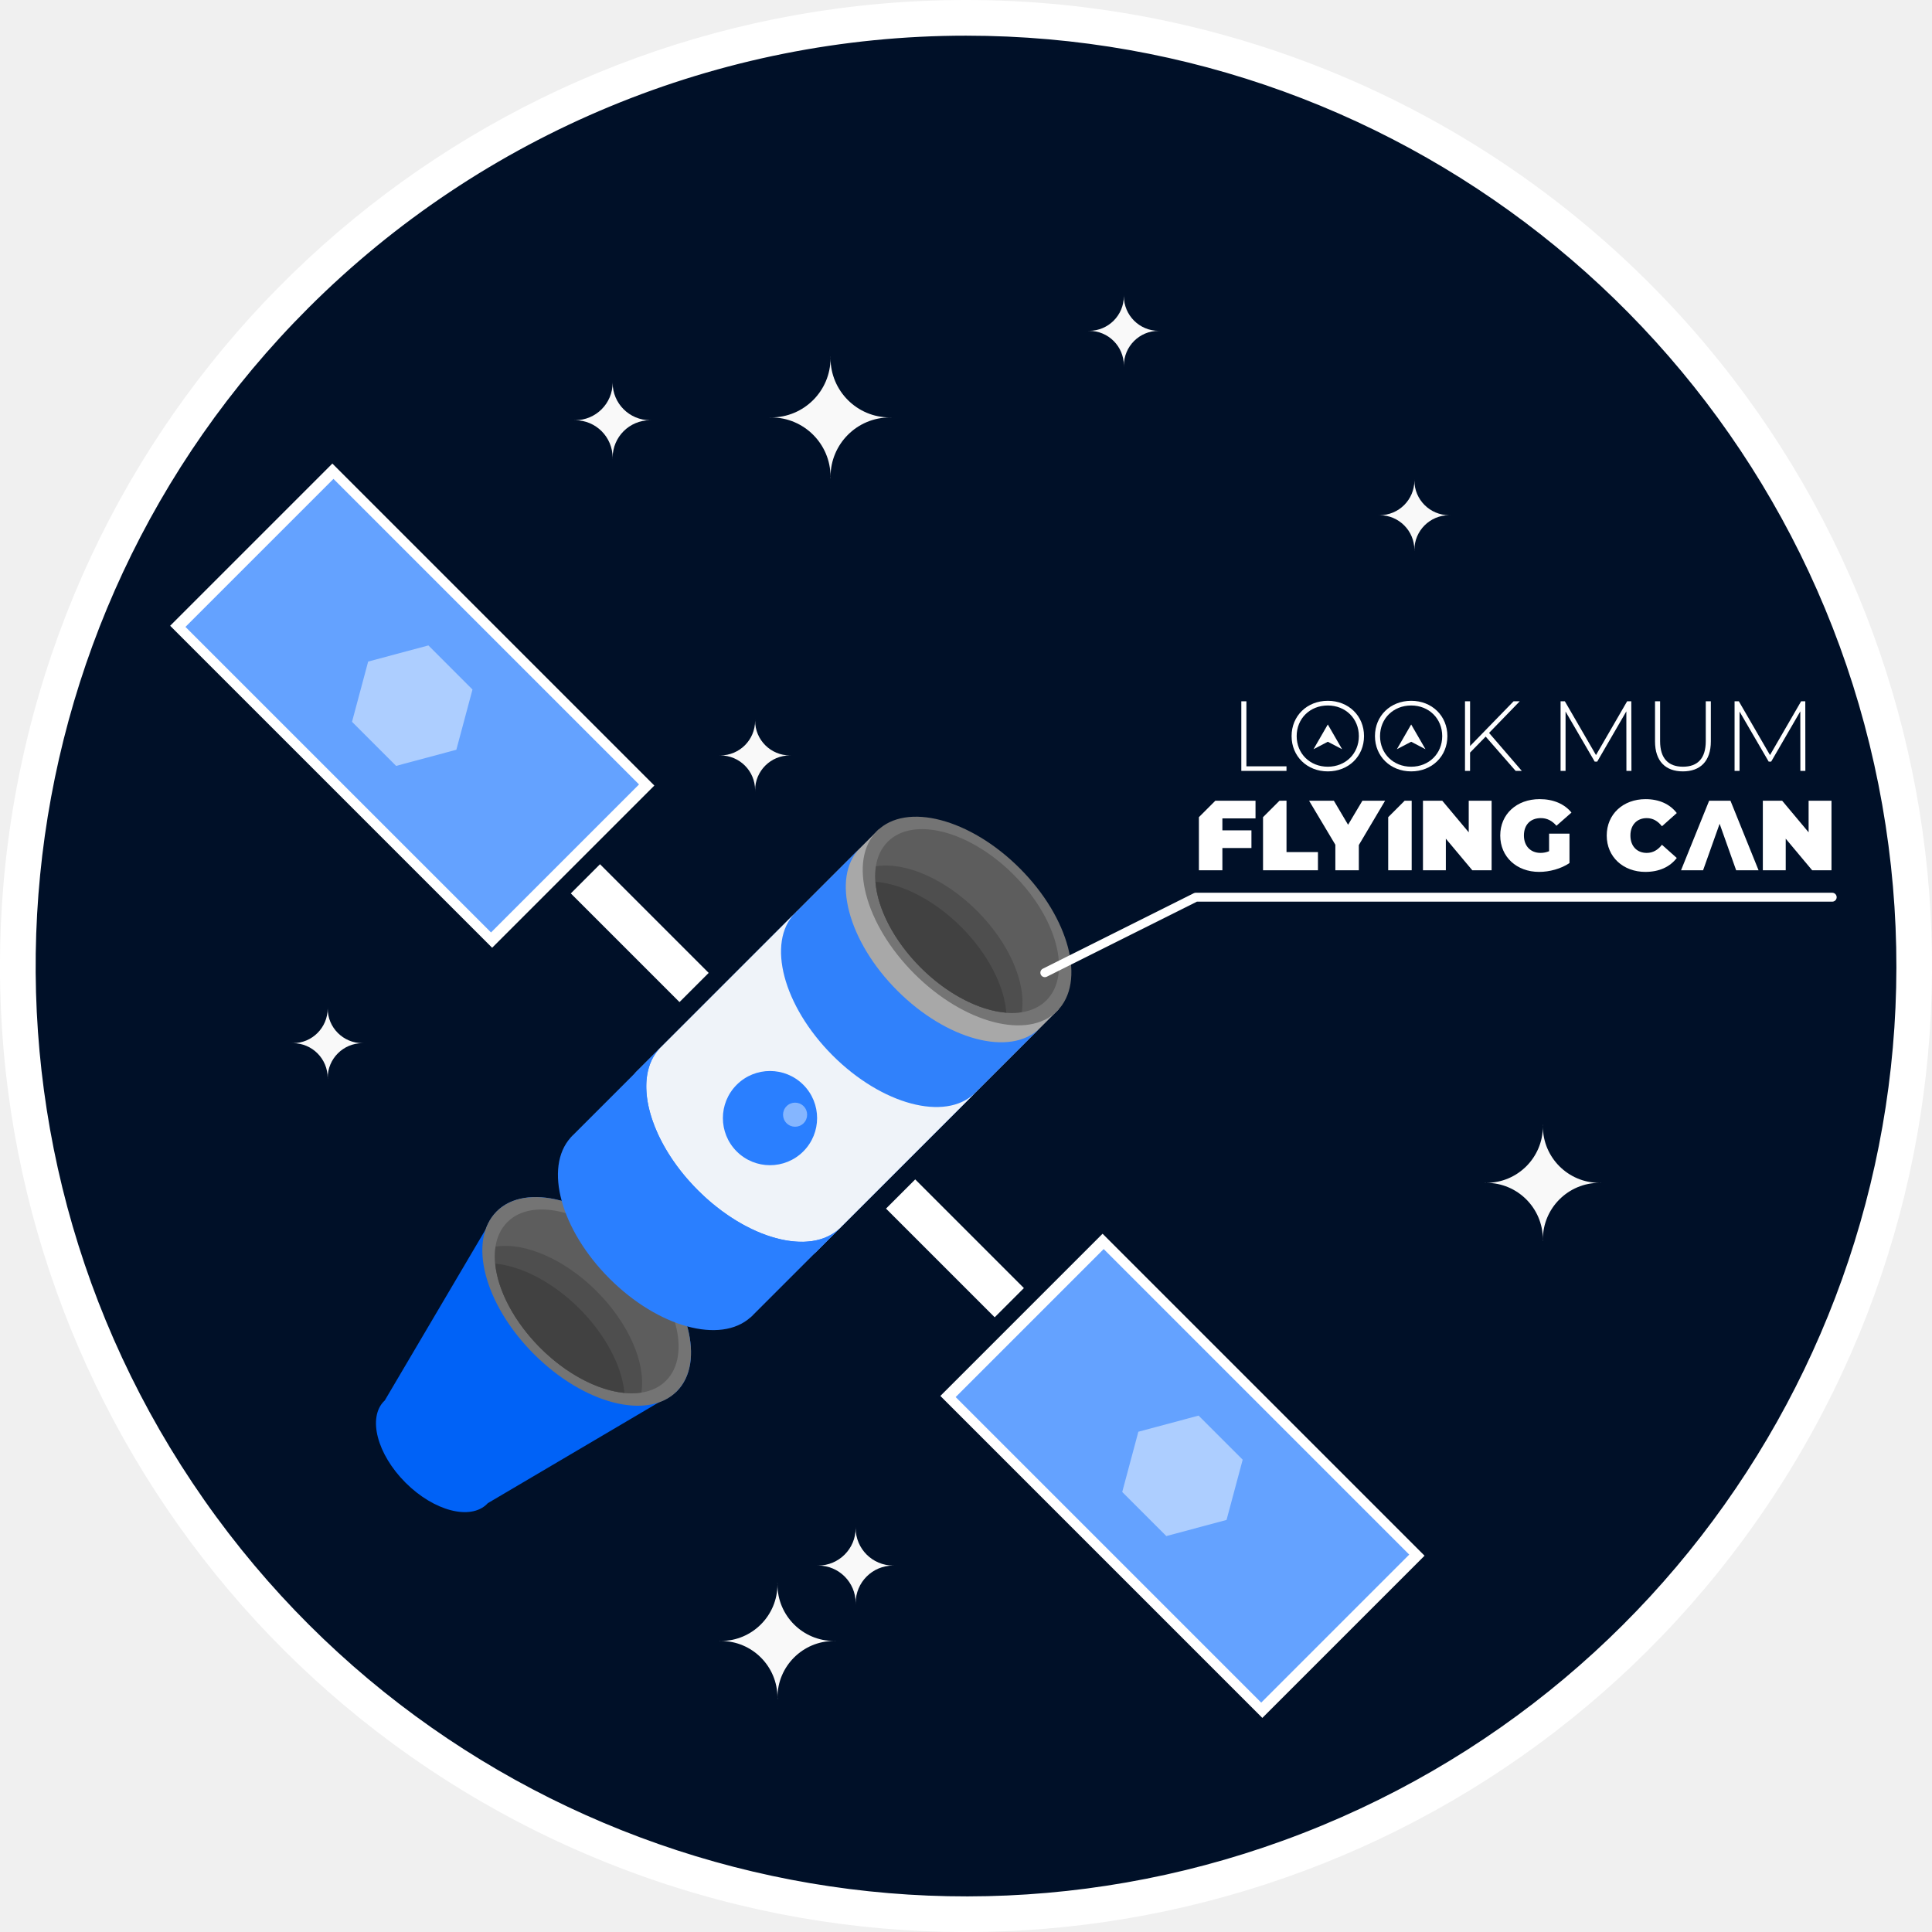
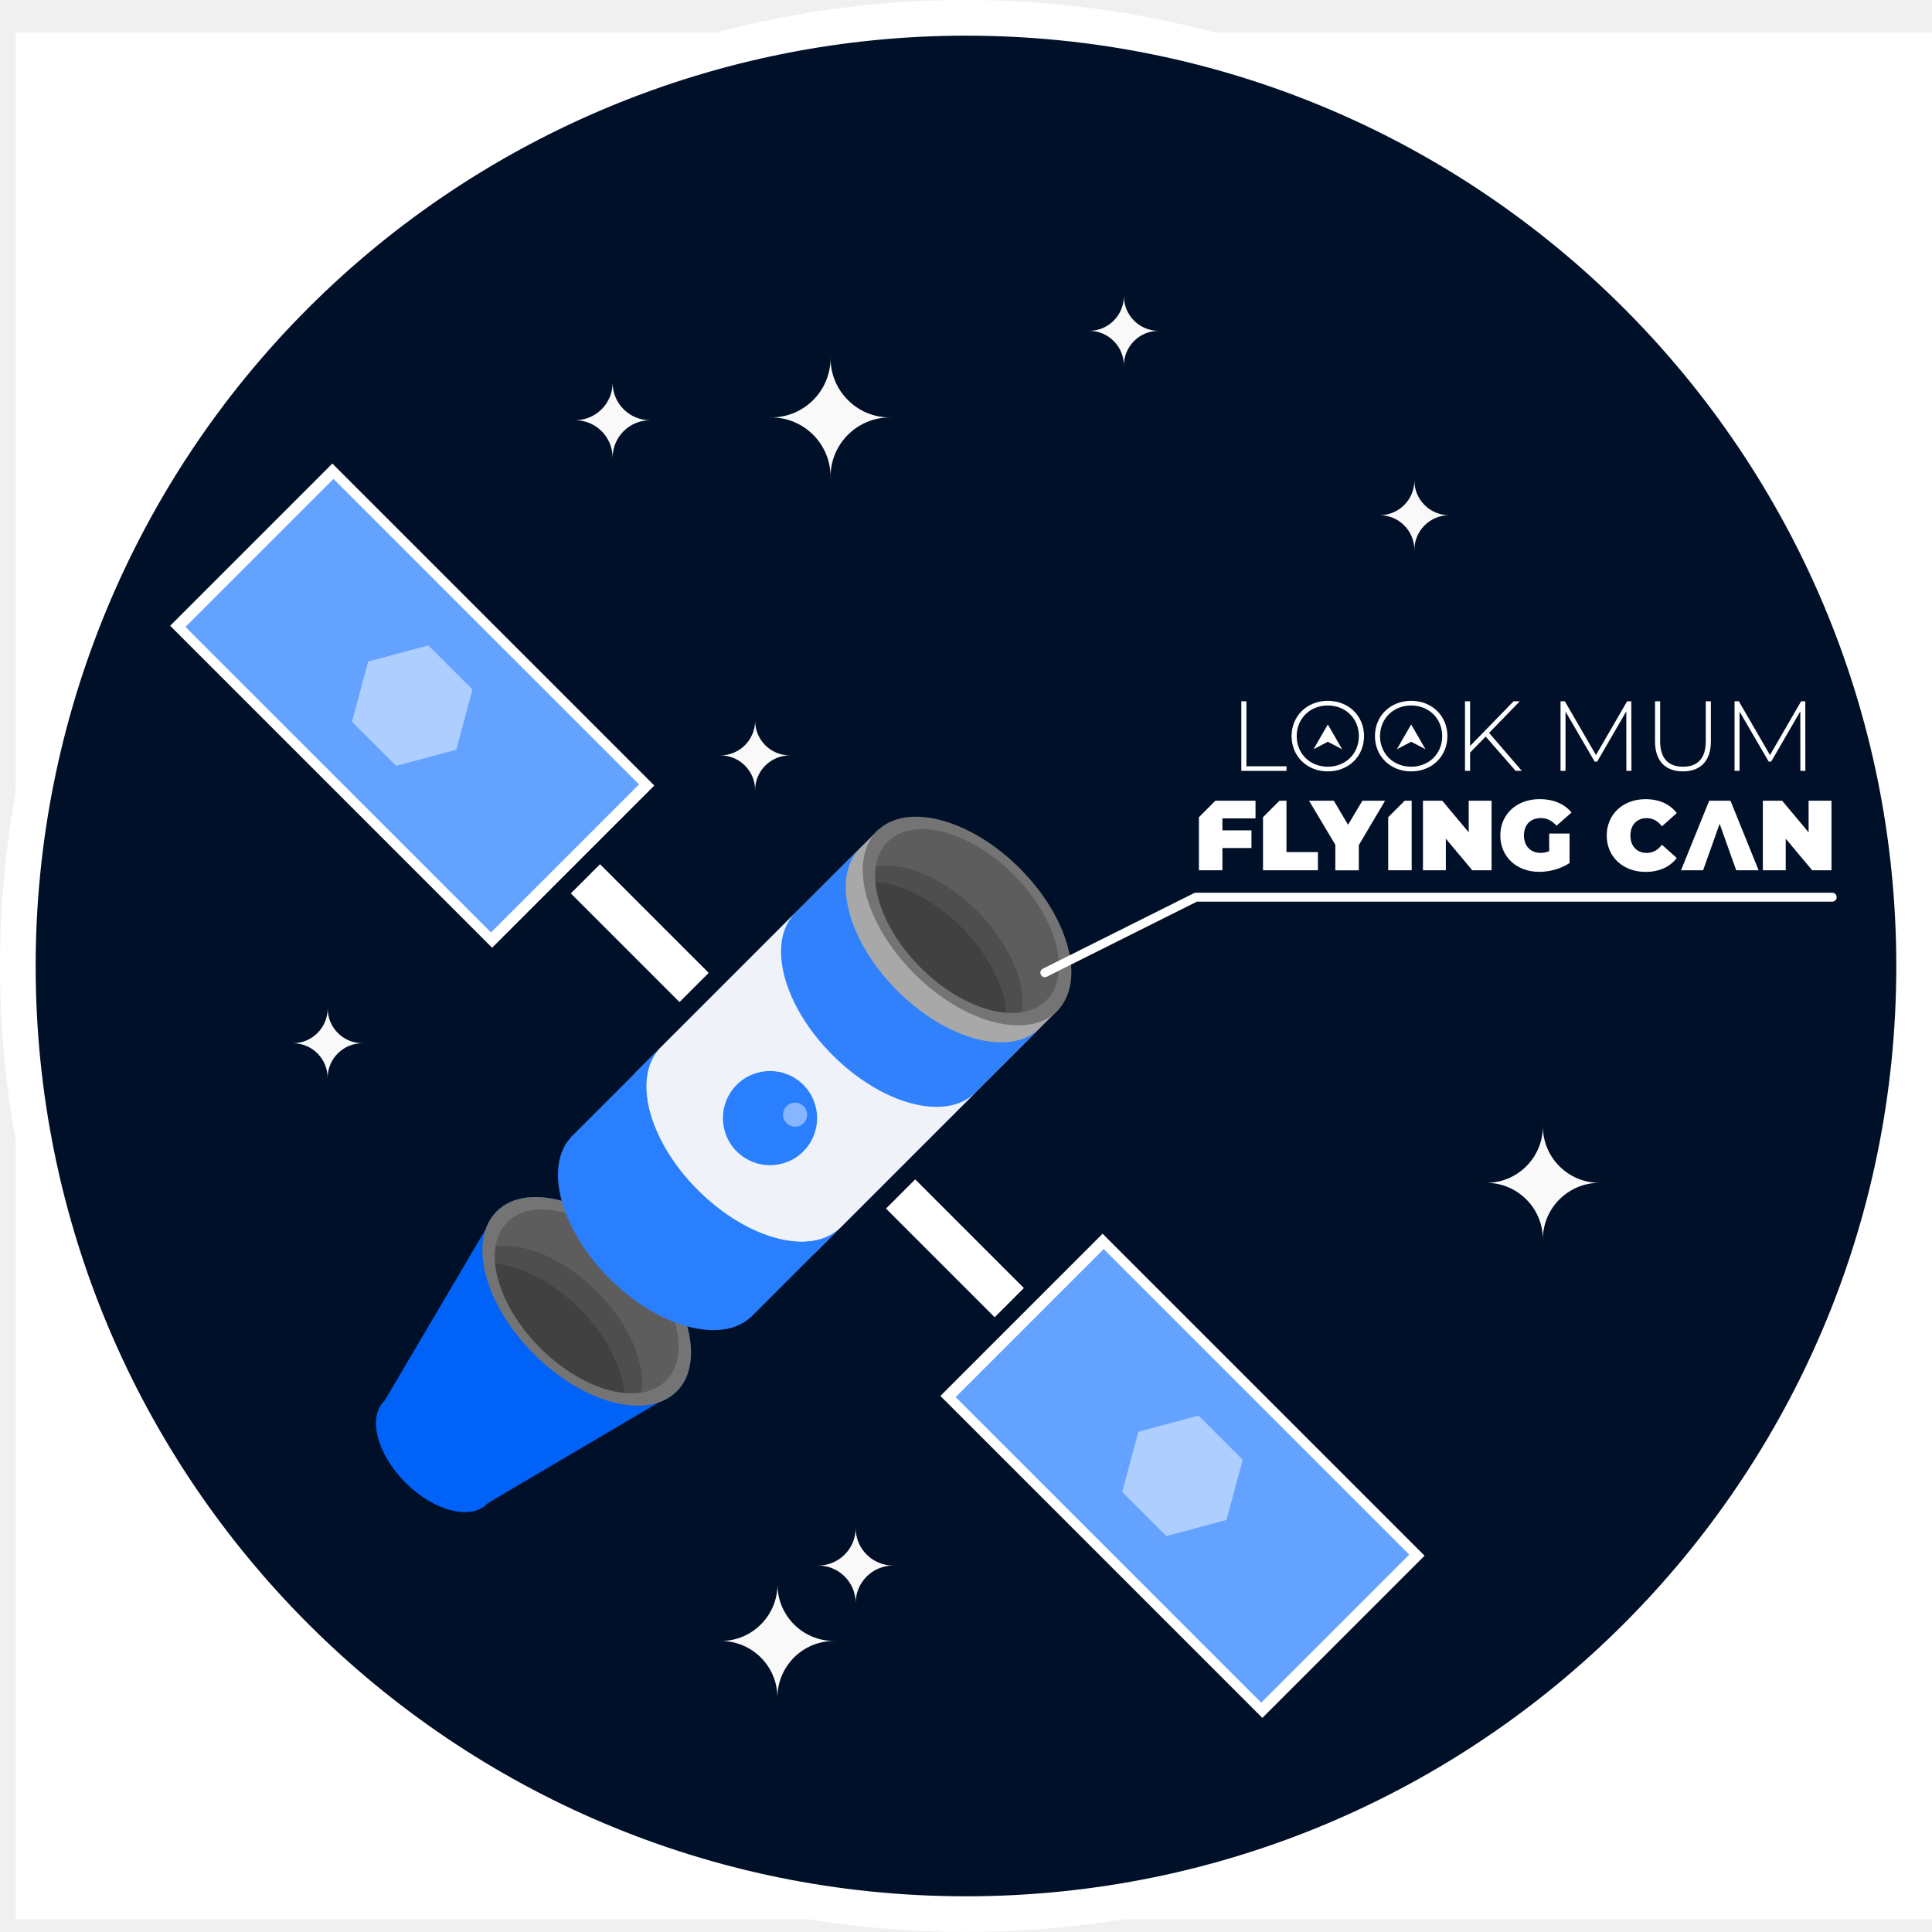
- <svg xmlns="http://www.w3.org/2000/svg" viewBox="0 0 4096 4095.86">
-   <defs>
-     <style>.cls-1{fill:#001028;}.cls-2{fill:#fff;}.cls-11,.cls-3{fill:#f9f9f9;}.cls-4{fill:#0062f7;}.cls-5{fill:#747474;}.cls-6{fill:#5d5d5d;}.cls-7{fill:#4e4e4e;}.cls-8{fill:#414141;}.cls-9{fill:#a8a8a8;}.cls-10,.cls-12{fill:#2a7fff;}.cls-10,.cls-11{fill-opacity:0.95;}.cls-13{fill:#85b6ff;}.cls-14{fill:#64a2ff;}.cls-15{fill:#adceff;}</style>
-   </defs>
-   <g id="Warstwa_2" data-name="Warstwa 2">
-     <g id="svg1356">
-       <g id="layer1">
-         <g id="g2261">
-           <g id="background">
-             <path id="ellipse1237" class="cls-1" d="M4058.19,2047.93C4058.19,3158.08,3158.2,4058,2048,4058h0c-1110.2,0-2010.19-900-2010.19-2010.12S937.81,37.81,2048,37.81s2010.19,900,2010.19,2010.12Z" />
-             <path id="ellipse2187" class="cls-2" d="M2048,0A2047.95,2047.95,0,1,0,3496.16,599.82,2048.07,2048.07,0,0,0,2048,0Zm0,75.62A1972.35,1972.35,0,1,1,653.32,653.3,1972.38,1972.38,0,0,1,2048,75.62Z" />
-           </g>
-           <g id="stars">
-             <path id="path1318" class="cls-3" d="M3270.9,2384.78q.09,1.5.15,3,0-1.51.07-3Zm.15,3a119.93,119.93,0,0,1-119.93,119.93h0A119.93,119.93,0,0,1,3271,2627.65,119.93,119.93,0,0,1,3391,2507.72,119.93,119.93,0,0,1,3271,2387.79ZM3391,2507.72q1.51,0,3,.11v-.26q-1.51.09-3,.15ZM3271,2627.65q0,1.51-.07,3h.29q-.09-1.51-.14-3Zm-119.93-119.93q-1.51,0-3-.11v.26q1.51-.09,3-.15Z" />
-             <path id="path1320" class="cls-3" d="M1648.12,3356q.09,1.5.14,3,0-1.51.07-3Zm.14,3A119.93,119.93,0,0,1,1528.33,3479h0a119.93,119.93,0,0,1,119.93,119.93A119.93,119.93,0,0,1,1768.19,3479a119.93,119.93,0,0,1-119.92-119.93ZM1768.19,3479q1.51,0,3,.11v-.26q-1.51.09-3,.15Zm-119.92,119.93q0,1.51-.07,3h.29q-.09-1.51-.14-3ZM1528.33,3479q-1.51,0-3-.11v.26q1.51-.09,3-.15Z" />
-             <path id="path1322" class="cls-3" d="M1814,3237.6q0,1,.07,2,0-1,0-2Zm.07,2a79.49,79.49,0,0,1-79.49,79.49h0a79.49,79.49,0,0,1,79.49,79.49,79.49,79.49,0,0,1,79.48-79.49,79.49,79.49,0,0,1-79.48-79.49Zm79.48,79.49,2,.07V3319l-2,.1Zm-79.47,79.49q0,1,0,2h.14q0-1-.07-2Zm-79.48-79.49-2-.07v.17l2-.1Z" />
-             <path id="path1324" class="cls-3" d="M1298.75,809.43q0,1,.07,2,0-1,0-2Zm.07,2a79.49,79.49,0,0,1-79.48,79.49,79.49,79.49,0,0,1,79.48,79.49,79.49,79.49,0,0,1,79.49-79.49,79.49,79.49,0,0,1-79.49-79.49h0Zm79.49,79.49,2,.07v-.17l-2,.1Zm-79.47,79.49q0,1,0,2h.14q0-1-.07-2Zm-79.49-79.49-2-.07V891l2-.1Z" />
-             <path id="path1326" class="cls-3" d="M1760.65,756.13q.09,1.58.14,3.16,0-1.58.07-3.16Zm.14,3.16A125.71,125.71,0,0,1,1635.09,885h0a125.71,125.71,0,0,1,125.71,125.7h0A125.71,125.71,0,0,1,1886.49,885a125.71,125.71,0,0,1-125.7-125.7ZM1886.49,885q1.58,0,3.16.11v-.27Q1888.07,884.93,1886.49,885Zm-125.69,125.7q0,1.58-.07,3.16h.29q-.09-1.58-.14-3.16ZM1635.1,885q-1.58,0-3.16-.11v.27Q1633.52,885.05,1635.1,885Z" />
-             <path id="path1328" class="cls-3" d="M2382.6,625.84q0,.92.07,1.85,0-.93,0-1.85Zm.07,1.85A73.71,73.71,0,0,1,2309,701.4a73.71,73.71,0,0,1,73.7,73.7,73.71,73.71,0,0,1,73.71-73.7h0a73.71,73.71,0,0,1-73.71-73.7Zm73.71,73.71,1.85.06v-.16l-1.85.09Zm-73.69,73.7q0,.93,0,1.85h.15q0-.93-.07-1.85ZM2309,701.4l-1.85-.06v.16l1.85-.09Z" />
-             <path id="path1330" class="cls-3" d="M1600.82,1526q0,.92.07,1.85,0-.93,0-1.85Zm.07,1.85a73.71,73.71,0,0,1-73.7,73.71,73.71,73.71,0,0,1,73.7,73.7,73.71,73.71,0,0,1,73.71-73.7h0a73.71,73.71,0,0,1-73.71-73.7Zm73.71,73.71,1.85.06v-.16l-1.85.09Zm-73.7,73.7q0,.93,0,1.85h.14q0-.93-.07-1.85Zm-73.7-73.7-1.85-.06v.16l1.85-.09Z" />
-             <path id="path1332" class="cls-3" d="M694.66,2136q0,.92.07,1.85,0-.92,0-1.85Zm.07,1.85A73.71,73.71,0,0,1,621,2211.6a73.71,73.71,0,0,1,73.7,73.7,73.71,73.71,0,0,1,73.71-73.7h0a73.71,73.71,0,0,1-73.71-73.7Zm73.71,73.71,1.85.06v-.16l-1.85.09Zm-73.7,73.7q0,.93,0,1.85h.14q0-.93-.07-1.85ZM621,2211.6l-1.85-.06v.16l1.85-.09Z" />
-             <path id="path1334" class="cls-3" d="M2998.55,1016.72q0,.92.07,1.85,0-.93,0-1.85Zm.07,1.85a73.71,73.71,0,0,1-73.7,73.7,73.71,73.71,0,0,1,73.7,73.7,73.71,73.71,0,0,1,73.71-73.7h0a73.71,73.71,0,0,1-73.71-73.7Zm73.71,73.7,1.85.06v-.16l-1.85.09Zm-73.7,73.7q0,.93,0,1.85h.15q0-.93-.07-1.85Zm-73.7-73.7-1.86-.06v.16l1.86-.09Z" />
-           </g>
-           <g id="satellite">
-             <path id="path1239" class="cls-4" d="M1434.63,2949.84c61.7-61.7,26.3-197.13-79.06-302.49h0c-105.36-105.36-240.8-140.76-302.5-79.06h0q-1.28,1.39-2.51,2.83l-.07-.12-.43.68a99.11,99.11,0,0,0-20.1,34.08L815.84,2968.93l.07.09q-.75.62-1.48,1.26c-35.28,35.28-15,112.72,45.21,173h0c60.25,60.25,137.69,80.49,173,45.21h0q.65-.72,1.27-1.46v0l364.24-214.73a99.07,99.07,0,0,0,32.44-19.12l1.27-.75-.14-.18q1.48-1.19,2.9-2.44Z" />
-             <path id="ellipse1241" class="cls-5" d="M1355.57,2647.34c105.41,105.41,140.83,240.9,79.1,302.62s-197.22,26.31-302.63-79.09h0c-105.41-105.41-140.82-240.9-79.1-302.62h0C1114.66,2506.52,1250.16,2541.93,1355.57,2647.34Z" />
-             <path id="ellipse1243" class="cls-6" d="M1342.27,2660.64c92.87,92.87,124.07,212.23,69.69,266.61s-173.75,23.18-266.62-69.68h0c-92.87-92.87-124.07-212.23-69.69-266.61h0C1130,2536.57,1249.4,2567.77,1342.27,2660.64Z" />
-             <path id="path1245" class="cls-7" d="M1050.74,2642.95c-10,62.67,27.2,147.16,94.59,214.63s151.72,104.64,214.43,94.81c10-62.68-27.21-147.16-94.59-214.64S1113.45,2633.12,1050.74,2642.95Z" />
-             <path id="path1247" class="cls-8" d="M1228.48,2774.43C1174,2720,1107.46,2684.5,1050,2679c5.42,57.48,41,124,95.35,178.53s121,89.93,178.51,95.38c-5.42-57.48-41-124-95.35-178.53Z" />
-             <path id="path1249" class="cls-9" d="M1350.42,2270.78q-.66.74-1.3,1.49l-2,1.94.14.12c-57.28,63.46-20.86,195.9,82.24,299.07s235.56,139.42,299,82.16l.14.2,2.35-2.34,1.09-.91q.67-.75,1.33-1.51l510.9-510.89L1862.8,1758.56l-511.33,511.31-1.08.9Z" />
-             <path id="ellipse1251" class="cls-5" d="M2162,1840.91c105.41,105.41,140.83,240.9,79.1,302.62s-197.22,26.31-302.63-79.09-140.83-240.9-79.1-302.62S2056.61,1735.5,2162,1840.91Z" />
-             <path id="ellipse1253" class="cls-6" d="M2148.73,1854.21c92.87,92.87,124.07,212.23,69.69,266.62h0c-54.38,54.38-173.75,23.18-266.62-69.68h0c-92.87-92.87-124.07-212.23-69.69-266.61h0c54.38-54.38,173.75-23.18,266.62,69.68Z" />
-             <path id="path1255" class="cls-7" d="M1857.2,1836.51c-10,62.68,27.21,147.16,94.59,214.64s151.71,104.63,214.41,94.81c10-62.68-27.21-147.16-94.59-214.64S1919.91,1826.69,1857.2,1836.51Z" />
-             <path id="path1257" class="cls-10" d="M1826.73,1794.66l-2.17,2.16q1.15-1,2.34-2Zm381.45,381.44q-.79.93-1.61,1.83l1.72-1.72Zm-385.59-377.3L1351.5,2269.87l-1.09.9h0q-.66.74-1.3,1.49l-1.95,1.94.07.12c-57.28,63.46-20.86,195.9,82.24,299.07s235.56,139.42,299,82.16l.14.2,2.35-2.34,1.1-.91q.67-.75,1.33-1.51l470.21-470.2c-62.49,59.8-196.66,24-301.11-80.44-104.7-104.74-140.4-239.3-80-301.55Z" />
-             <path id="path1259" class="cls-11" d="M1689.43,1932l-2.15,2.16q1.15-1,2.33-2Zm381.46,381.44q-.79.93-1.61,1.83l1.72-1.72Zm-385.6-377.3-281.56,281.55.14.18c-.78.65-1.58,1.3-2.35,2l-2,2c-.51.48-.93,1-1.38,1.48h0c-.43.5-.91,1-1.36,1.5h0c-.43.5-.88,1-1.34,1.52h0a96.7,96.7,0,0,0-12.31,18.39h0c-.58,1.2-1.22,2.42-1.8,3.65a106.45,106.45,0,0,0-4.55,11.45q-1.33,3.94-2.38,8c-.72,2.73-1.31,5.51-1.84,8.34a15.34,15.34,0,0,1-.29,1.78,142.83,142.83,0,0,0-1.82,15.74,157.63,157.63,0,0,0,0,18.5h0c0,1.58.14,3.17.29,4.76h0l.43,4.81h0c.14,1.61.36,3.23.51,4.86h0c.58,4.88,1.42,9.83,2.4,14.84h0c.36,1.67.72,3.34,1.06,5h0c.36,1.68.78,3.37,1.17,5.06q2.48,10.15,5.9,20.55h0q2.59,7.79,5.68,15.68h0q3.11,7.88,6.73,15.83c.78,1.77,1.63,3.53,2.48,5.3h0c.87,1.77,1.71,3.54,2.6,5.31q2.64,5.31,5.52,10.63,5.76,10.63,12.39,21.25h0q3.33,5.3,6.87,10.58,1.76,2.64,3.59,5.27a437.77,437.77,0,0,0,28.17,36.34q6.6,7.65,13.66,15.14,4.7,5,9.62,9.9,7.33,7.34,14.87,14.23,10,9.18,20.33,17.53c10.28,8.35,20.74,16.08,31.28,23.15q13.15,8.84,26.45,16.31,2.65,1.49,5.31,2.93,8,4.31,15.89,8.11,10.59,5.07,21.08,9.22,5.25,2.08,10.46,3.91c1.74.61,3.46,1.21,5.2,1.78,3.45,1.15,6.89,2.21,10.31,3.2q7.69,2.22,15.25,3.91t14.94,2.82q4.91.75,9.75,1.26t9.57.76q7.08.38,13.95.2c1.52,0,3-.11,4.53-.19,3-.17,6-.42,8.88-.76q2.19-.25,4.35-.57,4.31-.64,8.48-1.54,2.1-.45,4.13-1h0q2.05-.51,4.06-1.1h0c1.33-.39,2.67-.8,4-1.23h0c1.31-.43,2.61-.89,3.9-1.36a102.74,102.74,0,0,0,18.25-8.85c1.15-.7,2.27-1.43,3.37-2.18h0c1.12-.75,2.2-1.52,3.29-2.32.51-.4,1.07-.8,1.61-1.2s1-.83,1.56-1.25l1.56-1.28c.51-.43,1-.88,1.53-1.31l1.51-1.36c.51-.45,1-.91,1.47-1.39l2.87-2.87c.51-.6,1.07-1.21,1.61-1.83l.07.12,281.12-281.11c-62.49,59.8-196.66,24-301.11-80.45-104.7-104.74-140.4-239.3-80-301.54Zm-89.09,852.19-2.43,2.42,1.1-.91q.67-.75,1.33-1.51Zm-382-381.12-1.08.9h0q-.66.74-1.31,1.49l-1.94,1.94h0Z" />
-             <path id="path1261" class="cls-12" d="M1403.73,2217.64l-2.16,2.16c.78-.67,1.55-1.33,2.34-2Zm381.45,381.44c-.51.62-1.08,1.21-1.6,1.83l1.72-1.72Zm-385.59-377.3-185.38,185.37-4.33,4.34.07.12c-57.29,63.46-20.87,195.9,82.25,299.07s235.55,139.42,299,82.16l.14.2,2.35-2.34,2.41-2.42,184.51-184.5c-62.49,59.8-196.65,24-301.11-80.45-104.69-104.74-140.39-239.3-80-301.54Z" />
-             <path id="path1263" class="cls-8" d="M2037.77,1965.17c-55.56-55.47-123.55-91.28-181.69-95.69,4.43,58.13,40.25,126.12,95.72,181.67s123.55,91.28,181.68,95.69c-4.43-58.13-40.24-126.11-95.71-181.67Z" />
-             <g id="g1269">
-               <path id="circle1265" class="cls-12" d="M1703.07,2441.09a99.88,99.88,0,0,1-141.24,0h0a99.87,99.87,0,0,1,0-141.24h0a99.88,99.88,0,0,1,141.24,0h0a99.87,99.87,0,0,1,0,141.24Z" />
-               <path id="circle1267" class="cls-13" d="M1703.73,2381.3a25.54,25.54,0,0,1-36.11,0h0a25.53,25.53,0,0,1,0-36.11h0a25.54,25.54,0,0,1,36.11,0h0a25.53,25.53,0,0,1,0,36.11Z" />
+ <svg xmlns="http://www.w3.org/2000/svg" version="1.1" x="0px" y="0px" viewBox="0 0 4096 4095.9" style="enable-background:new 0 0 4096 4095.9;" xml:space="preserve">
+   <style type="text/css">
+ 	.st0{fill:#FFFFFF;}
+ 	.st1{fill:#001028;}
+ 	.st2{fill:#F9F9F9;}
+ 	.st3{fill:#0062F7;}
+ 	.st4{fill:#747474;}
+ 	.st5{fill:#5D5D5D;}
+ 	.st6{fill:#4E4E4E;}
+ 	.st7{fill:#414141;}
+ 	.st8{fill:#A8A8A8;}
+ 	.st9{fill:#2A7FFF;fill-opacity:0.95;}
+ 	.st10{fill:#F9F9F9;fill-opacity:0.95;}
+ 	.st11{fill:#2A7FFF;}
+ 	.st12{fill:#85B6FF;}
+ 	.st13{fill:#64A2FF;}
+ 	.st14{fill:#ADCEFF;}
+ </style>
+   <g id="Warstwa_2_1_">
+     <rect x="33.2" y="69.1" class="st0" width="4074.2" height="4000" />
+   </g>
+   <g id="Warstwa_1">
+     <g id="Warstwa_2">
+       <g id="svg1356">
+         <g id="layer1">
+           <g id="g2261">
+             <g id="background">
+               <path id="ellipse1237" class="st1" d="M4058.2,2047.9c0,1110.2-900,2010.1-2010.2,2010.1l0,0        C937.8,4058,37.8,3158,37.8,2047.9S937.8,37.8,2048,37.8S4058.2,937.8,4058.2,2047.9z" />
+               <path id="ellipse2187" class="st0" d="M2048,0C916.9,0,0.1,916.9,0.1,2048s916.9,2047.9,2048,2047.9S4096,3179,4096,2047.9        c0-543.1-215.8-1064-599.8-1448.1C3112.1,215.8,2591.2,0,2048,0z M2048,75.6c1089.3,0,1972.3,883.1,1972.3,1972.4        c0,1089.3-883.1,1972.3-1972.4,1972.3c-1089.3,0-1972.3-883.1-1972.3-1972.4c0-523.1,207.8-1024.8,577.7-1394.6        C1023.2,283.4,1524.9,75.6,2048,75.6z" />
            </g>
-             <path id="rect1271" class="cls-2" d="M2108.83,2792.74l61.9-61.9-230.41-230.41-61.9,61.9Z" />
-             <path id="rect1273" class="cls-2" d="M2676.27,3642.13l343.9-343.89-682.64-682.62-343.9,343.89Z" />
-             <path id="rect1275" class="cls-14" d="M2026.08,2961.88l313.81-313.8,647.82,647.79-313.81,313.8Z" />
-             <path id="rect1277" class="cls-2" d="M1210.18,1894.11l61.9-61.9,230.41,230.41-61.9,61.9Z" />
-             <path id="rect1279" class="cls-2" d="M360.74,1326.69,704.64,982.8l682.64,682.62-343.9,343.89Z" />
-             <path id="rect1281" class="cls-14" d="M1041,1976.85l313.81-313.8L707,1015.26l-313.81,313.8Z" />
-             <path id="path1342" class="cls-15" d="M1001.7,1461.85l-34.22,127.69-127.69,34.21-93.48-93.48,34.21-127.69,127.7-34.22Z" />
-             <path id="path1344" class="cls-15" d="M2634.6,3094.68l-34.22,127.69-127.69,34.21-93.48-93.48,34.21-127.69,127.7-34.22Z" />
-           </g>
-           <g id="text">
-             <path id="path1283" class="cls-2" d="M2631.7,1634.35h95.77v-9.69h-85V1486.82H2631.7Z" />
-             <path id="path1285" class="cls-2" d="M2815.06,1635.4c43.88,0,76.78-31.82,76.78-74.82s-32.9-74.82-76.78-74.82c-44.09,0-76.78,32-76.78,74.82S2771,1635.4,2815.06,1635.4Zm0-9.9c-37.76,0-66-27.61-66-64.91s28.26-64.91,66-64.91c37.55,0,65.82,27.61,65.82,64.91s-28.28,64.91-65.82,64.91Z" />
-             <path id="path1288" class="cls-2" d="M2991.81,1635.4c43.88,0,76.78-31.82,76.78-74.82s-32.9-74.82-76.78-74.82c-44.09,0-76.78,32-76.78,74.82S2947.72,1635.4,2991.81,1635.4Zm0-9.9c-37.76,0-66-27.61-66-64.91s28.26-64.91,66-64.91c37.55,0,65.81,27.61,65.81,64.91S3029.35,1625.5,2991.81,1625.5Z" />
-             <path id="path1290" class="cls-2" d="M3213.27,1634.35h13.08l-69.4-80.51,65-67h-13.08l-92.19,94.84v-94.84H3105.9v147.52h10.75v-38.78l33.12-33.93Z" />
-             <path id="path1292" class="cls-2" d="M3458.79,1634.35l-.29-147.52h-8.86l-66,114-66-114h-9.07v147.52h10.54V1508.53l61.81,106.22h5.27l61.8-106.64.15,126.24Z" />
-             <path id="path1294" class="cls-2" d="M3567.86,1635.4c36.71,0,59.27-21.5,59.27-63.65v-84.93h-10.76v84.51c0,36.88-17.51,54.16-48.3,54.16s-48.52-17.28-48.52-54.16v-84.51h-10.76v84.93c0,42.15,22.37,63.65,59.07,63.65Z" />
-             <path id="path1296" class="cls-2" d="M3827.52,1634.35l-.15-147.52h-8.86l-66,114-66-114h-9.07v147.52h10.55V1508.53l61.8,106.22H3755l61.8-106.64.14,126.24Z" />
-             <path id="path1300" class="cls-2" d="M2576.67,1697.57l-34.89,34.9V1845.1h49.78v-47.21h61.59v-37.51h-61.59v-25.29h70.24v-37.51Z" />
-             <path id="path1302" class="cls-2" d="M2712.63,1697.57l-34.9,34.9V1845.1h116.44v-38.57h-66.66v-109Z" />
-             <path id="path1304" class="cls-2" d="M2936.53,1697.57h-48.1l-30.38,51-30.17-51h-52.52l55.69,93.36v54.16h49.79v-53.53Z" />
-             <path id="path1306" class="cls-2" d="M2978,1697.57l-34.9,34.9V1845.1h49.78V1697.57Z" />
-             <path id="path1308" class="cls-2" d="M3113.83,1697.57v67l-56.12-67H3016.8V1845.1h48.52v-67l56.11,67h40.91V1697.57Z" />
-             <path id="path1310" class="cls-2" d="M3284.2,1804.63a46.38,46.38,0,0,1-18.14,3.58c-21.3,0-35.23-14.75-35.23-36.88,0-22.76,13.92-36.88,35.87-36.88,13.08,0,23.84,5.48,33.11,16.23l31.85-28c-15-18.33-38.39-28.45-67.5-28.45-48.73,0-83.53,31.82-83.53,77.13s34.8,77.13,82.48,77.13c21.72,0,46.4-6.53,64.32-18.76v-62.38H3284.2Z" />
-             <path id="path1312" class="cls-2" d="M3488.66,1848.47c28.89,0,51.68-10.54,66.24-29.5l-31.43-28c-8.65,11-19,17.28-32.27,17.28-20.67,0-34.59-14.33-34.59-36.88s13.92-36.88,34.59-36.88c13.29,0,23.62,6.32,32.27,17.28l31.43-28c-14.56-19-37.34-29.51-66.24-29.51-47.46,0-82.26,31.82-82.26,77.13s34.8,77.13,82.26,77.13Z" />
-             <path id="path1314" class="cls-2" d="M3834.4,1697.57v67l-56.11-67h-40.93V1845.1h48.52v-67l56.1,67h40.93V1697.57Z" />
-             <path id="path1316" class="cls-2" d="M2535.18,1892.68a9.48,9.48,0,0,0-4.24,1l-319.8,159.9a9.48,9.48,0,1,0,8,17.2l.5-.25,317.81-158.9H3884a9.48,9.48,0,1,0,.41-18.95H2535.18Z" />
-             <path id="path1336" class="cls-2" d="M3563.91,1845.1h46.76l35.07-98.63,35.06,98.63h47.53l-59.61-147.52h-45.2Z" />
-             <path id="path1338" class="cls-2" d="M3022.11,1588.39l-30.3-15.81-30.3,15.81,30.3-52.48Z" />
-             <path id="path1340" class="cls-2" d="M2845.36,1588.39l-30.3-15.81-30.3,15.81,30.3-52.48Z" />
+             <g id="stars">
+               <path id="path1318" class="st2" d="M3270.9,2384.8c0.1,1,0.1,2,0.1,3c0-1,0-2,0.1-3H3270.9z M3271,2387.8        c0,66.2-53.7,119.9-119.9,119.9l0,0c66.2,0,119.9,53.7,119.9,119.9c0-66.2,53.7-119.9,119.9-119.9c0,0,0,0,0.1,0        C3324.8,2507.8,3271,2454.1,3271,2387.8C3271,2387.8,3271,2387.8,3271,2387.8L3271,2387.8z M3391,2507.7c1,0,2,0,3,0.1v-0.3        C3393,2507.6,3392,2507.7,3391,2507.7z M3271,2627.6c0,1,0,2-0.1,3h0.3C3271.2,2629.6,3271.1,2628.6,3271,2627.6L3271,2627.6z         M3151.1,2507.7c-1,0-2,0-3-0.1v0.3C3149.1,2507.8,3150.1,2507.8,3151.1,2507.7z" />
+               <path id="path1320" class="st2" d="M1648.1,3356c0.1,1,0.1,2,0.1,3c0-1,0-2,0.1-3H1648.1z M1648.3,3359        c0,66.2-53.6,120-119.9,120c0,0,0,0-0.1,0l0,0c66.2,0,119.9,53.7,119.9,119.9c0-66.2,53.7-119.9,119.9-119.9        C1702,3479,1648.3,3425.3,1648.3,3359L1648.3,3359z M1768.2,3479c1,0,2,0,3,0.1v-0.3C1770.2,3478.9,1769.2,3479,1768.2,3479z         M1648.3,3598.9c0,1,0,2-0.1,3h0.3C1648.4,3600.9,1648.4,3599.9,1648.3,3598.9L1648.3,3598.9z M1528.3,3479c-1,0-2,0-3-0.1        v0.3C1526.3,3479.1,1527.3,3479,1528.3,3479z" />
+               <path id="path1322" class="st2" d="M1814,3237.6c0,0.7,0,1.3,0.1,2C1814.1,3238.9,1814.1,3238.3,1814,3237.6L1814,3237.6z         M1814.1,3239.6c0,43.9-35.6,79.5-79.5,79.5l0,0c43.9,0,79.5,35.6,79.5,79.5c0-43.9,35.6-79.5,79.5-79.5        C1849.7,3319.1,1814.1,3283.5,1814.1,3239.6z M1893.5,3319.1l2,0.1v-0.2L1893.5,3319.1L1893.5,3319.1z M1814.1,3398.6        c0,0.7,0,1.3,0,2h0.1C1814.2,3399.9,1814.2,3399.2,1814.1,3398.6L1814.1,3398.6z M1734.6,3319.1l-2-0.1v0.2L1734.6,3319.1        L1734.6,3319.1z" />
+               <path id="path1324" class="st2" d="M1298.8,809.4c0,0.7,0,1.3,0.1,2C1298.8,810.8,1298.8,810.1,1298.8,809.4L1298.8,809.4z         M1298.8,811.4c0,43.9-35.6,79.5-79.5,79.5c43.9,0,79.5,35.6,79.5,79.5c0-43.9,35.6-79.5,79.5-79.5        C1334.4,890.9,1298.8,855.3,1298.8,811.4L1298.8,811.4z M1378.3,890.9l2,0.1v-0.2L1378.3,890.9z M1298.8,970.4        c0,0.7,0,1.3,0,2h0.1C1299,971.7,1299,971.1,1298.8,970.4L1298.8,970.4z M1219.3,890.9l-2-0.1v0.2L1219.3,890.9L1219.3,890.9z        " />
+               <path id="path1326" class="st2" d="M1760.7,756.1c0.1,1.1,0.1,2.1,0.1,3.2c0-1.1,0-2.1,0.1-3.2H1760.7z M1760.8,759.3        c0,69.4-56.3,125.7-125.7,125.7l0,0c69.4,0,125.7,56.3,125.7,125.7l0,0c0-69.4,56.3-125.7,125.7-125.7        C1817.1,885,1760.8,828.7,1760.8,759.3L1760.8,759.3z M1886.5,885c1.1,0,2.1,0,3.2,0.1v-0.3        C1888.6,884.9,1887.5,885,1886.5,885z M1760.8,1010.7c0,1.1,0,2.1-0.1,3.2h0.3C1761,1012.8,1760.9,1011.8,1760.8,1010.7        L1760.8,1010.7z M1635.1,885c-1.1,0-2.1,0-3.2-0.1v0.3C1633,885.1,1634,885,1635.1,885z" />
+               <path id="path1328" class="st2" d="M2382.6,625.8c0,0.6,0,1.2,0.1,1.8C2382.7,627.1,2382.7,626.5,2382.6,625.8L2382.6,625.8z         M2382.7,627.7c0,40.7-33,73.7-73.7,73.7c40.7,0,73.7,33,73.7,73.7c0-40.7,33-73.7,73.7-73.7l0,0        C2415.7,701.4,2382.7,668.4,2382.7,627.7L2382.7,627.7z M2456.4,701.4l1.9,0.1v-0.2L2456.4,701.4L2456.4,701.4z M2382.7,775.1        c0,0.6,0,1.2,0,1.8h0.1C2382.8,776.3,2382.8,775.7,2382.7,775.1L2382.7,775.1z M2309,701.4l-1.9-0.1v0.2L2309,701.4        L2309,701.4z" />
+               <path id="path1330" class="st2" d="M1600.8,1526c0,0.6,0,1.2,0.1,1.8C1600.9,1527.2,1600.9,1526.6,1600.8,1526L1600.8,1526z         M1600.9,1527.8c0,40.7-33,73.7-73.7,73.7c40.7,0,73.7,33,73.7,73.7c0-40.7,33-73.7,73.7-73.7l0,0        C1633.9,1601.6,1600.9,1568.6,1600.9,1527.8L1600.9,1527.8z M1674.6,1601.6l1.8,0.1v-0.2L1674.6,1601.6L1674.6,1601.6z         M1600.9,1675.3c0,0.6,0,1.2,0,1.8h0.1C1601,1676.5,1601,1675.9,1600.9,1675.3L1600.9,1675.3z M1527.2,1601.6l-1.8-0.1v0.2        L1527.2,1601.6L1527.2,1601.6z" />
+               <path id="path1332" class="st2" d="M694.7,2136c0,0.6,0,1.2,0.1,1.9C694.7,2137.2,694.7,2136.6,694.7,2136L694.7,2136z         M694.7,2137.9c0,40.7-33,73.7-73.7,73.8c0,0,0,0-0.1,0c40.7,0,73.7,33,73.7,73.7c0-40.7,33-73.7,73.7-73.7l0,0        C727.7,2211.6,694.7,2178.6,694.7,2137.9L694.7,2137.9z M768.4,2211.6l1.8,0.1v-0.2L768.4,2211.6L768.4,2211.6z M694.7,2285.3        c0,0.6,0,1.2,0,1.9h0.1C694.9,2286.5,694.9,2285.9,694.7,2285.3L694.7,2285.3z M621,2211.6l-1.8-0.1v0.2L621,2211.6        L621,2211.6z" />
+               <path id="path1334" class="st2" d="M2998.6,1016.7c0,0.6,0,1.2,0.1,1.8C2998.6,1017.9,2998.6,1017.3,2998.6,1016.7        L2998.6,1016.7z M2998.6,1018.6c0,40.7-33,73.7-73.7,73.7c40.7,0,73.7,33,73.7,73.7c0-40.7,33-73.7,73.7-73.7l0,0        C3031.6,1092.3,2998.6,1059.3,2998.6,1018.6L2998.6,1018.6z M3072.3,1092.3l1.9,0.1v-0.2L3072.3,1092.3L3072.3,1092.3z         M2998.6,1166c0,0.6,0,1.2,0,1.8h0.1C2998.8,1167.2,2998.8,1166.6,2998.6,1166L2998.6,1166z M2924.9,1092.3l-1.9-0.1v0.2        L2924.9,1092.3L2924.9,1092.3z" />
+             </g>
+             <g id="satellite">
+               <path id="path1239" class="st3" d="M1434.6,2949.8c61.7-61.7,26.3-197.1-79.1-302.5l0,0c-105.4-105.4-240.8-140.8-302.5-79.1        l0,0c-0.9,0.9-1.7,1.9-2.5,2.8l-0.1-0.1l-0.4,0.7c-8.9,9.9-15.8,21.5-20.1,34.1l-214.1,363.2l0.1,0.1c-0.5,0.4-1,0.8-1.5,1.3        c-35.3,35.3-15,112.7,45.2,173l0,0c60.3,60.3,137.7,80.5,173,45.2l0,0c0.4-0.5,0.9-1,1.3-1.5l0,0l364.2-214.7        c11.9-4.2,22.9-10.7,32.4-19.1l1.3-0.8l-0.1-0.2C1432.7,2951.5,1433.7,2950.6,1434.6,2949.8L1434.6,2949.8z" />
+               <path id="ellipse1241" class="st4" d="M1355.6,2647.3c105.4,105.4,140.8,240.9,79.1,302.6s-197.2,26.3-302.6-79.1l0,0        c-105.4-105.4-140.8-240.9-79.1-302.6l0,0C1114.7,2506.5,1250.2,2541.9,1355.6,2647.3z" />
+               <path id="ellipse1243" class="st5" d="M1342.3,2660.6c92.9,92.9,124.1,212.2,69.7,266.6s-173.8,23.2-266.6-69.7l0,0        c-92.9-92.9-124.1-212.2-69.7-266.6l0,0C1130,2536.6,1249.4,2567.8,1342.3,2660.6z" />
+               <path id="path1245" class="st6" d="M1050.7,2642.9c-10,62.7,27.2,147.2,94.6,214.6s151.7,104.6,214.4,94.8        c10-62.7-27.2-147.2-94.6-214.6S1113.4,2633.1,1050.7,2642.9z" />
+               <path id="path1247" class="st7" d="M1228.5,2774.4c-54.5-54.4-121-89.9-178.5-95.4c5.4,57.5,41,124,95.3,178.5        s121,89.9,178.5,95.4C1318.4,2895.4,1282.9,2828.9,1228.5,2774.4L1228.5,2774.4z" />
+               <path id="path1249" class="st8" d="M1350.4,2270.8c-0.4,0.5-0.9,1-1.3,1.5l-2,1.9l0.1,0.1c-57.3,63.5-20.9,195.9,82.2,299.1        s235.6,139.4,299,82.2l0.1,0.2l2.3-2.3l1.1-0.9c0.4-0.5,0.9-1,1.3-1.5l510.9-510.9l-381.5-381.5l-511.3,511.3L1350.4,2270.8        L1350.4,2270.8z" />
+               <path id="ellipse1251" class="st4" d="M2162,1840.9c105.4,105.4,140.8,240.9,79.1,302.6s-197.2,26.3-302.6-79.1        s-140.8-240.9-79.1-302.6S2056.6,1735.5,2162,1840.9z" />
+               <path id="ellipse1253" class="st5" d="M2148.7,1854.2c92.9,92.9,124.1,212.2,69.7,266.6l0,0c-54.4,54.4-173.8,23.2-266.6-69.7        l0,0c-92.9-92.9-124.1-212.2-69.7-266.6l0,0C1936.5,1730.2,2055.9,1761.4,2148.7,1854.2L2148.7,1854.2z" />
+               <path id="path1255" class="st6" d="M1857.2,1836.5c-10,62.7,27.2,147.2,94.6,214.6c67.4,67.5,151.7,104.6,214.4,94.8        c10-62.7-27.2-147.2-94.6-214.6S1919.9,1826.7,1857.2,1836.5z" />
+               <path id="path1257" class="st9" d="M1826.7,1794.7l-2.2,2.2c0.8-0.7,1.5-1.3,2.3-2L1826.7,1794.7z M2208.2,2176.1        c-0.5,0.6-1.1,1.2-1.6,1.8l1.7-1.7L2208.2,2176.1z M1822.6,1798.8l-471.1,471.1l-1.1,0.9l0,0c-0.4,0.5-0.9,1-1.3,1.5l-1.9,1.9        l0.1,0.1c-57.3,63.5-20.9,195.9,82.2,299.1s235.6,139.4,299,82.2l0.1,0.2l2.3-2.3l1.1-0.9c0.4-0.5,0.9-1,1.3-1.5l470.2-470.2        c-62.5,59.8-196.7,24-301.1-80.4c-104.7-104.7-140.4-239.3-80-301.6H1822.6z" />
+               <path id="path1259" class="st10" d="M1689.4,1932l-2.2,2.2c0.8-0.7,1.5-1.3,2.3-2L1689.4,1932z M2070.9,2313.4        c-0.5,0.6-1.1,1.2-1.6,1.8l1.7-1.7L2070.9,2313.4z M1685.3,1936.1l-281.6,281.6l0.1,0.2c-0.8,0.6-1.6,1.3-2.3,2l-2,2        c-0.5,0.5-0.9,1-1.4,1.5l0,0c-0.4,0.5-0.9,1-1.4,1.5l0,0c-0.4,0.5-0.9,1-1.3,1.5l0,0c-4.8,5.6-8.9,11.8-12.3,18.4l0,0        c-0.6,1.2-1.2,2.4-1.8,3.6c-1.7,3.7-3.3,7.5-4.6,11.4c-0.9,2.6-1.7,5.3-2.4,8c-0.7,2.7-1.3,5.5-1.8,8.3        c-0.1,0.6-0.2,1.2-0.3,1.8c-0.9,5.2-1.5,10.5-1.8,15.7c-0.4,6.2-0.4,12.3,0,18.5l0,0c0,1.6,0.1,3.2,0.3,4.8l0,0l0.4,4.8l0,0        c0.1,1.6,0.4,3.2,0.5,4.9l0,0c0.6,4.9,1.4,9.8,2.4,14.8l0,0c0.4,1.7,0.7,3.3,1.1,5l0,0c0.4,1.7,0.8,3.4,1.2,5.1        c1.7,6.8,3.6,13.6,5.9,20.6l0,0c1.7,5.2,3.6,10.4,5.7,15.7l0,0c2.1,5.3,4.3,10.5,6.7,15.8c0.8,1.8,1.6,3.5,2.5,5.3l0,0        c0.9,1.8,1.7,3.5,2.6,5.3c1.8,3.5,3.6,7.1,5.5,10.6c3.8,7.1,8,14.2,12.4,21.3l0,0c2.2,3.5,4.5,7.1,6.9,10.6        c1.2,1.8,2.4,3.5,3.6,5.3c8.7,12.6,18.1,24.7,28.2,36.3c4.4,5.1,9,10.1,13.7,15.1c3.1,3.3,6.3,6.6,9.6,9.9        c4.9,4.9,9.8,9.6,14.9,14.2c6.7,6.1,13.4,12,20.3,17.5c10.3,8.4,20.7,16.1,31.3,23.1c8.8,5.9,17.6,11.3,26.4,16.3        c1.8,1,3.5,2,5.3,2.9c5.3,2.9,10.6,5.6,15.9,8.1c7.1,3.4,14.1,6.5,21.1,9.2c3.5,1.4,7,2.7,10.5,3.9c1.7,0.6,3.5,1.2,5.2,1.8        c3.4,1.1,6.9,2.2,10.3,3.2c5.1,1.5,10.2,2.8,15.3,3.9c5,1.1,10,2.1,14.9,2.8c3.3,0.5,6.5,0.9,9.8,1.3s6.4,0.6,9.6,0.8        c4.7,0.3,9.4,0.3,13.9,0.2c1.5,0,3-0.1,4.5-0.2c3-0.2,6-0.4,8.9-0.8c1.5-0.2,2.9-0.4,4.3-0.6c2.9-0.4,5.7-0.9,8.5-1.5        c1.4-0.3,2.8-0.6,4.1-1l0,0c1.4-0.3,2.7-0.7,4.1-1.1l0,0c1.3-0.4,2.7-0.8,4-1.2l0,0c1.3-0.4,2.6-0.9,3.9-1.4        c6.4-2.3,12.5-5.3,18.3-8.9c1.2-0.7,2.3-1.4,3.4-2.2l0,0c1.1-0.8,2.2-1.5,3.3-2.3c0.5-0.4,1.1-0.8,1.6-1.2s1-0.8,1.6-1.3        l1.6-1.3c0.5-0.4,1-0.9,1.5-1.3l1.5-1.4c0.5-0.4,1-0.9,1.5-1.4l2.9-2.9c0.5-0.6,1.1-1.2,1.6-1.8l0.1,0.1l281.1-281.1        c-62.5,59.8-196.7,24-301.1-80.4C1660.5,2132.9,1624.8,1998.3,1685.3,1936.1L1685.3,1936.1z M1596.2,2788.3l-2.4,2.4l1.1-0.9        C1595.3,2789.3,1595.8,2788.8,1596.2,2788.3L1596.2,2788.3z M1214.2,2407.2l-1.1,0.9l0,0c-0.4,0.5-0.9,1-1.3,1.5l-1.9,1.9l0,0        L1214.2,2407.2z" />
+               <path id="path1261" class="st11" d="M1403.7,2217.6l-2.2,2.2c0.8-0.7,1.6-1.3,2.3-2L1403.7,2217.6z M1785.2,2599.1        c-0.5,0.6-1.1,1.2-1.6,1.8l1.7-1.7L1785.2,2599.1z M1399.6,2221.8l-185.4,185.4l-4.3,4.3l0.1,0.1        c-57.3,63.5-20.9,195.9,82.3,299.1s235.6,139.4,299,82.2l0.1,0.2l2.3-2.3l2.4-2.4l184.5-184.5c-62.5,59.8-196.7,24-301.1-80.4        C1374.8,2418.6,1339.1,2284,1399.6,2221.8L1399.6,2221.8z" />
+               <path id="path1263" class="st7" d="M2037.8,1965.2c-55.6-55.5-123.6-91.3-181.7-95.7c4.4,58.1,40.3,126.1,95.7,181.7        c55.5,55.5,123.6,91.3,181.7,95.7C2129.1,2088.7,2093.2,2020.7,2037.8,1965.2L2037.8,1965.2z" />
+               <g id="g1269">
+                 <path id="circle1265" class="st11" d="M1703.1,2441.1c-39,39-102.2,39-141.2,0l0,0c-39-39-39-102.2,0-141.2c0,0,0,0,0,0l0,0         c39-39,102.2-39,141.2,0l0,0C1742.1,2338.9,1742.1,2402.1,1703.1,2441.1C1703.1,2441.1,1703.1,2441.1,1703.1,2441.1z" />
+                 <path id="circle1267" class="st12" d="M1703.7,2381.3c-10,10-26.1,10-36.1,0l0,0c-10-10-10-26.1,0-36.1c0,0,0,0,0,0l0,0         c10-10,26.1-10,36.1,0l0,0C1713.7,2355.2,1713.7,2371.3,1703.7,2381.3C1703.7,2381.3,1703.7,2381.3,1703.7,2381.3z" />
+               </g>
+               <path id="rect1271" class="st0" d="M2108.8,2792.7l61.9-61.9l-230.4-230.4l-61.9,61.9L2108.8,2792.7z" />
+               <path id="rect1273" class="st0" d="M2676.3,3642.1l343.9-343.9l-682.6-682.6l-343.9,343.9L2676.3,3642.1z" />
+               <path id="rect1275" class="st13" d="M2026.1,2961.9l313.8-313.8l647.8,647.8l-313.8,313.8L2026.1,2961.9z" />
+               <path id="rect1277" class="st0" d="M1210.2,1894.1l61.9-61.9l230.4,230.4l-61.9,61.9L1210.2,1894.1z" />
+               <path id="rect1279" class="st0" d="M360.7,1326.7l343.9-343.9l682.6,682.6l-343.9,343.9L360.7,1326.7z" />
+               <path id="rect1281" class="st13" d="M1041,1976.8l313.8-313.8L707,1015.3l-313.8,313.8L1041,1976.8z" />
+               <path id="path1342" class="st14" d="M1001.7,1461.8l-34.2,127.7l-127.7,34.2l-93.5-93.5l34.2-127.7l127.7-34.2L1001.7,1461.8z        " />
+               <path id="path1344" class="st14" d="M2634.6,3094.7l-34.2,127.7l-127.7,34.2l-93.5-93.5l34.2-127.7l127.7-34.2L2634.6,3094.7z        " />
+             </g>
+             <g id="text">
+               <path id="path1283" class="st0" d="M2631.7,1634.3h95.8v-9.7h-85v-137.8h-10.8V1634.3z" />
+               <path id="path1285" class="st0" d="M2815.1,1635.4c43.9,0,76.8-31.8,76.8-74.8s-32.9-74.8-76.8-74.8        c-44.1,0-76.8,32-76.8,74.8S2771,1635.4,2815.1,1635.4z M2815.1,1625.5c-37.8,0-66-27.6-66-64.9s28.3-64.9,66-64.9        c37.6,0,65.8,27.6,65.8,64.9S2852.6,1625.5,2815.1,1625.5z" />
+               <path id="path1288" class="st0" d="M2991.8,1635.4c43.9,0,76.8-31.8,76.8-74.8s-32.9-74.8-76.8-74.8        c-44.1,0-76.8,32-76.8,74.8S2947.7,1635.4,2991.8,1635.4z M2991.8,1625.5c-37.8,0-66-27.6-66-64.9s28.3-64.9,66-64.9        c37.6,0,65.8,27.6,65.8,64.9S3029.4,1625.5,2991.8,1625.5z" />
+               <path id="path1290" class="st0" d="M3213.3,1634.3h13.1l-69.4-80.5l65-67h-13.1l-92.2,94.8v-94.8h-10.8v147.5h10.8v-38.8        l33.1-33.9L3213.3,1634.3z" />
+               <path id="path1292" class="st0" d="M3458.8,1634.3l-0.3-147.5h-8.9l-66,114l-66-114h-9.1v147.5h10.5v-125.8l61.8,106.2h5.3        l61.8-106.6l0.1,126.2H3458.8z" />
+               <path id="path1294" class="st0" d="M3567.9,1635.4c36.7,0,59.3-21.5,59.3-63.7v-84.9h-10.8v84.5c0,36.9-17.5,54.2-48.3,54.2        s-48.5-17.3-48.5-54.2v-84.5h-10.8v84.9C3508.8,1613.9,3531.2,1635.4,3567.9,1635.4z" />
+               <path id="path1296" class="st0" d="M3827.5,1634.3l-0.1-147.5h-8.9l-66,114l-66-114h-9.1v147.5h10.6v-125.8l61.8,106.2h5.2        l61.8-106.6l0.1,126.2H3827.5z" />
+               <path id="path1300" class="st0" d="M2576.7,1697.6l-34.9,34.9v112.6h49.8v-47.2h61.6v-37.5h-61.6v-25.3h70.2v-37.5        L2576.7,1697.6z" />
+               <path id="path1302" class="st0" d="M2712.6,1697.6l-34.9,34.9v112.6h116.4v-38.6h-66.7v-109L2712.6,1697.6z" />
+               <path id="path1304" class="st0" d="M2936.5,1697.6h-48.1l-30.4,51l-30.2-51h-52.5l55.7,93.4v54.2h49.8v-53.5L2936.5,1697.6z" />
+               <path id="path1306" class="st0" d="M2978,1697.6l-34.9,34.9v112.6h49.8v-147.5H2978z" />
+               <path id="path1308" class="st0" d="M3113.8,1697.6v67l-56.1-67h-40.9v147.5h48.5v-67l56.1,67h40.9v-147.5H3113.8z" />
+               <path id="path1310" class="st0" d="M3284.2,1804.6c-5.7,2.4-11.9,3.6-18.1,3.6c-21.3,0-35.2-14.8-35.2-36.9        c0-22.8,13.9-36.9,35.9-36.9c13.1,0,23.8,5.5,33.1,16.2l31.9-28c-15-18.3-38.4-28.4-67.5-28.4c-48.7,0-83.5,31.8-83.5,77.1        s34.8,77.1,82.5,77.1c21.7,0,46.4-6.5,64.3-18.8v-62.4h-43.2V1804.6z" />
+               <path id="path1312" class="st0" d="M3488.7,1848.5c28.9,0,51.7-10.5,66.2-29.5l-31.4-28c-8.6,11-19,17.3-32.3,17.3        c-20.7,0-34.6-14.3-34.6-36.9s13.9-36.9,34.6-36.9c13.3,0,23.6,6.3,32.3,17.3l31.4-28c-14.6-19-37.3-29.5-66.2-29.5        c-47.5,0-82.3,31.8-82.3,77.1S3441.2,1848.5,3488.7,1848.5L3488.7,1848.5z" />
+               <path id="path1314" class="st0" d="M3834.4,1697.6v67l-56.1-67h-40.9v147.5h48.5v-67l56.1,67h40.9v-147.5H3834.4z" />
+               <path id="path1316" class="st0" d="M2535.2,1892.7c-1.5,0-2.9,0.3-4.2,1l-319.8,159.9c-4.7,2.2-6.8,7.9-4.6,12.6        c2.2,4.7,7.9,6.8,12.6,4.6l0.5-0.3l317.8-158.9H3884c5.2,0.2,9.7-3.8,9.9-9c0.2-5.2-3.8-9.7-9-9.9c-0.2,0-0.3,0-0.5,0H2535.2z        " />
+               <path id="path1336" class="st0" d="M3563.9,1845.1h46.8l35.1-98.6l35.1,98.6h47.5l-59.6-147.5h-45.2L3563.9,1845.1z" />
+               <path id="path1338" class="st0" d="M3022.1,1588.4l-30.3-15.8l-30.3,15.8l30.3-52.5L3022.1,1588.4z" />
+               <path id="path1340" class="st0" d="M2845.4,1588.4l-30.3-15.8l-30.3,15.8l30.3-52.5L2845.4,1588.4z" />
+             </g>
          </g>
        </g>
      </g>
    </g>
  </g>
</svg>
